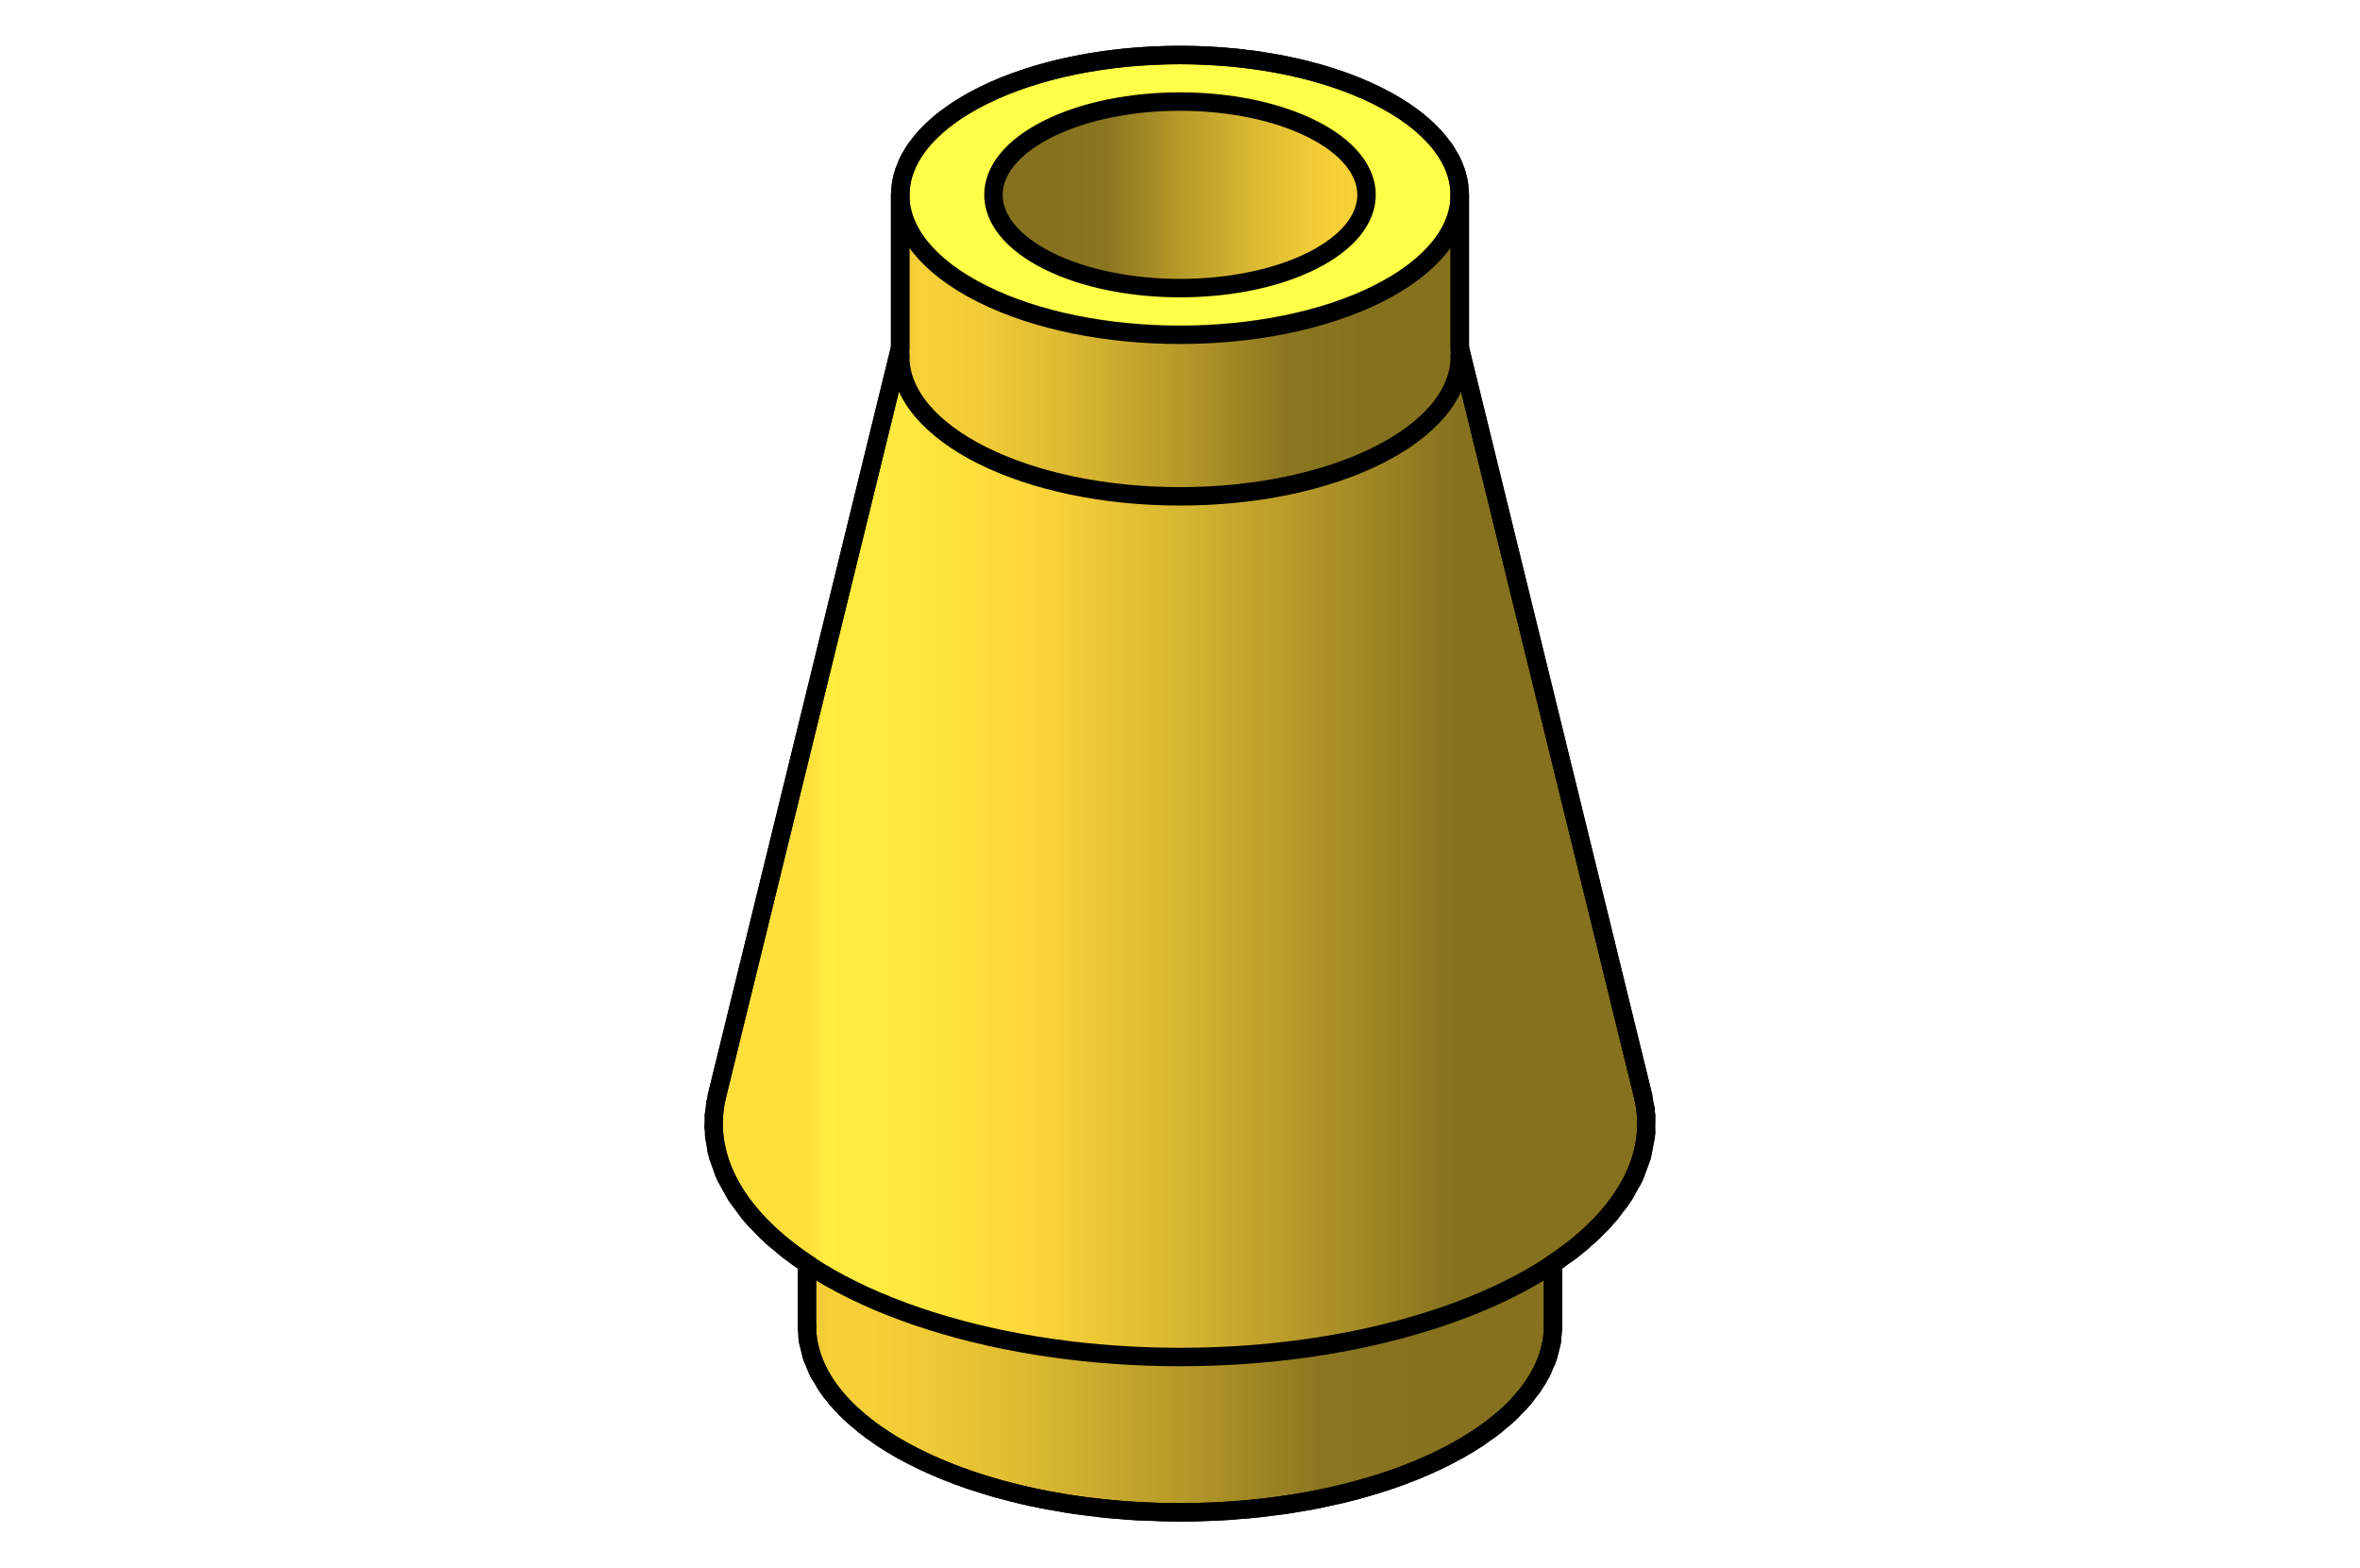
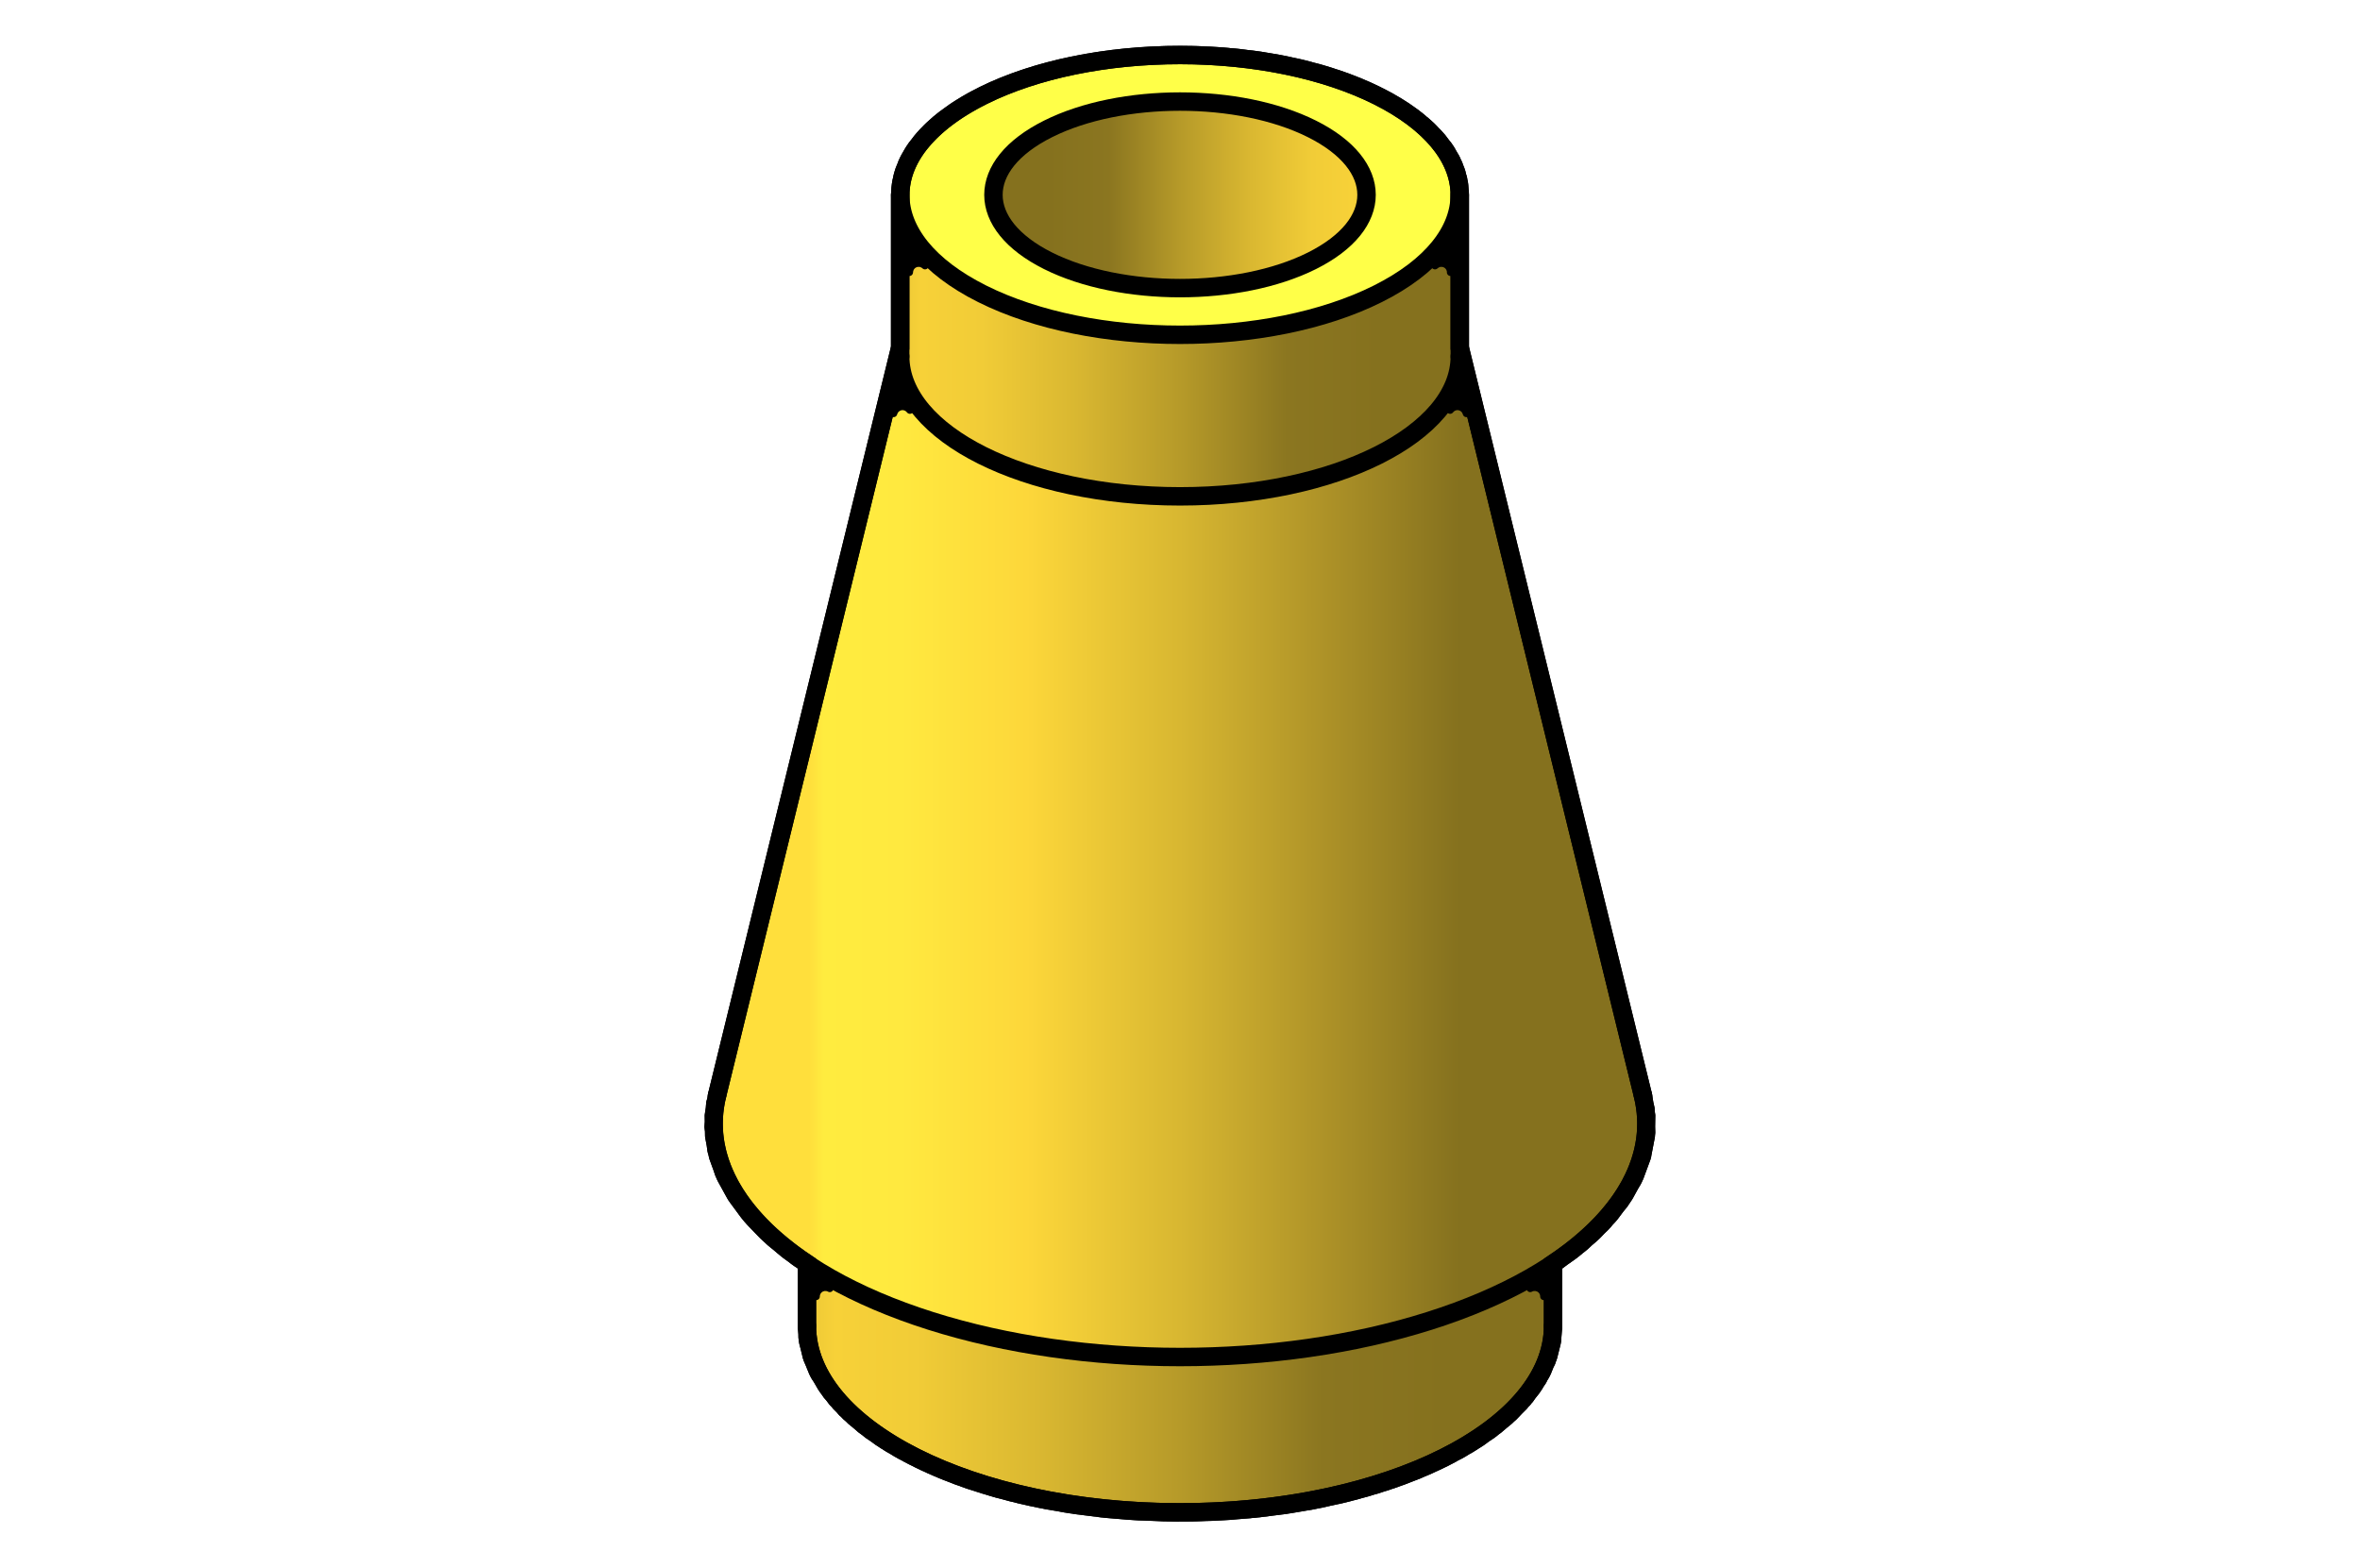
<svg xmlns="http://www.w3.org/2000/svg" viewBox="0 0 256 170" preserveAspectRatio="xMidYMid meet">
  <defs>
    <linearGradient id="g0" gradientUnits="userSpaceOnUse" x1="87.53" y1="132.86" x2="168.47" y2="132.86">
      <stop offset="0.0%" stop-color="#ecc836" />
      <stop offset="3.8%" stop-color="#f7d138" />
      <stop offset="14.6%" stop-color="#f1cc37" />
      <stop offset="30.9%" stop-color="#dab831" />
      <stop offset="50.0%" stop-color="#b69a29" />
      <stop offset="69.1%" stop-color="#8b7620" />
      <stop offset="85.4%" stop-color="#85711e" />
      <stop offset="96.2%" stop-color="#85711e" />
      <stop offset="100.0%" stop-color="#85711e" />
    </linearGradient>
    <linearGradient id="g1" gradientUnits="userSpaceOnUse" x1="107.76" y1="56.19" x2="148.24" y2="56.19">
      <stop offset="0.0%" stop-color="#85711e" />
      <stop offset="3.8%" stop-color="#85711e" />
      <stop offset="14.6%" stop-color="#85711e" />
      <stop offset="30.9%" stop-color="#8b7620" />
      <stop offset="50.0%" stop-color="#b69a29" />
      <stop offset="69.1%" stop-color="#dab831" />
      <stop offset="85.4%" stop-color="#f1cc37" />
      <stop offset="96.2%" stop-color="#f7d138" />
      <stop offset="100.0%" stop-color="#ecc836" />
    </linearGradient>
    <linearGradient id="g2" gradientUnits="userSpaceOnUse" x1="97.65" y1="29.90" x2="158.35" y2="29.90">
      <stop offset="0.0%" stop-color="#ecc836" />
      <stop offset="3.8%" stop-color="#f7d138" />
      <stop offset="14.6%" stop-color="#f1cc37" />
      <stop offset="30.9%" stop-color="#dab831" />
      <stop offset="50.0%" stop-color="#b69a29" />
      <stop offset="69.1%" stop-color="#8b7620" />
      <stop offset="85.4%" stop-color="#85711e" />
      <stop offset="96.2%" stop-color="#85711e" />
      <stop offset="100.0%" stop-color="#85711e" />
    </linearGradient>
    <linearGradient id="g3" gradientUnits="userSpaceOnUse" x1="168.17" y1="77.83" x2="87.83" y2="77.83">
      <stop offset="0.0%" stop-color="#85711e" />
      <stop offset="1.9%" stop-color="#85711e" />
      <stop offset="12.3%" stop-color="#85711e" />
      <stop offset="29.3%" stop-color="#ab9027" />
      <stop offset="50.0%" stop-color="#d8b731" />
      <stop offset="70.7%" stop-color="#fdd73a" />
      <stop offset="87.7%" stop-color="#ffe93f" />
      <stop offset="98.1%" stop-color="#ffec3f" />
      <stop offset="100.0%" stop-color="#ffdf3c" />
    </linearGradient>
  </defs>
  <g stroke-linejoin="round">
    <path d="M 168.47 143.82 L 168.47 137.07 A 50.59 25.30 -180.00 0 1 100.95 143.28 A 50.59 25.30 -180.00 0 1 87.53 137.06 L 87.53 143.82 A 40.47 20.24 180.00 0 0 126.37 164.04 A 40.47 20.24 180.00 0 0 168.34 145.44 A 40.47 20.24 180.00 0 0 168.47 143.82 Z" fill="url(#g0)" fill-rule="evenodd" stroke="url(#g0)" stroke-width="0.8" />
    <path d="M 147.74 23.33 L 148.24 23.33 L 148.24 21.14 A 20.24 10.12 180.00 0 0 128.81 11.03 A 20.24 10.12 180.00 0 0 107.83 20.32 A 20.24 10.12 180.00 0 0 107.76 21.14 L 107.76 23.33 L 108.27 23.33 A 20.24 10.12 180.00 0 0 109.86 25.63 L 109.86 25.73 L 109.98 25.73 A 20.24 10.12 180.00 0 0 111.06 26.66 L 111.06 27.53 L 111.36 27.53 L 111.45 27.52 L 111.54 27.51 L 111.62 27.49 L 111.71 27.46 L 111.79 27.42 L 111.86 27.38 L 111.94 27.32 L 111.96 27.30 A 20.24 10.12 180.00 0 0 139.31 29.52 A 20.24 10.12 180.00 0 0 147.74 23.33 Z" fill="url(#g1)" fill-rule="evenodd" stroke="url(#g1)" stroke-width="0.8" />
    <path d="M 98.99 43.09 L 99.04 43.07 L 99.12 43.04 L 99.21 43.01 L 99.22 43.01 L 99.21 43.03 L 99.18 43.11 L 99.16 43.20 L 99.15 43.28 L 99.14 43.36 A 30.35 15.18 180.00 0 0 101.90 46.39 L 101.90 46.39 A 30.35 15.18 180.00 0 0 142.49 51.99 A 30.35 15.18 180.00 0 0 158.13 36.82 L 158.35 37.74 L 158.35 21.14 A 30.35 15.18 180.00 0 1 128.21 36.30 A 30.35 15.18 180.00 0 1 97.70 21.77 A 30.35 15.18 180.00 0 1 97.64 21.14 L 97.64 37.74 L 97.87 36.82 A 30.35 15.18 180.00 0 0 98.99 43.09 Z" fill="url(#g2)" fill-rule="evenodd" stroke="url(#g2)" stroke-width="0.8" />
    <path d="M 101.18 45.77 L 101.16 45.79 L 101.08 45.84 L 101.01 45.89 L 100.93 45.93 L 100.84 45.96 L 100.76 45.98 L 100.69 45.99 L 100.61 45.92 L 100.60 45.91 L 100.36 45.67 L 100.35 45.66 L 100.13 45.42 L 100.12 45.41 L 99.90 45.18 L 99.89 45.16 L 99.68 44.92 L 99.67 44.91 L 99.47 44.67 L 99.46 44.66 L 99.27 44.41 L 99.26 44.40 L 99.08 44.16 L 99.07 44.14 L 98.89 43.90 L 98.88 43.88 L 98.72 43.63 L 98.71 43.62 L 98.60 43.45 L 98.64 43.40 L 98.69 43.33 L 98.75 43.26 L 98.81 43.20 L 98.88 43.15 L 98.96 43.10 A 30.35 15.18 180.00 0 1 97.87 36.82 L 77.78 118.83 A 50.59 25.30 -180.00 0 0 121.43 146.99 A 50.59 25.30 -180.00 0 0 178.11 125.40 A 50.59 25.30 -180.00 0 0 178.22 118.83 L 158.13 36.82 A 30.35 15.18 180.00 0 1 131.94 53.71 A 30.35 15.18 180.00 0 1 101.18 45.77 Z" fill="url(#g3)" fill-rule="evenodd" stroke="url(#g3)" stroke-width="0.8" />
    <path d="M 156.12 26.86 A 30.35 15.18 180.00 0 0 141.51 7.55 A 30.35 15.18 180.00 0 0 101.90 13.39 A 30.35 15.18 180.00 0 0 110.59 33.57 A 30.35 15.18 180.00 0 0 151.49 30.75 A 30.35 15.18 180.00 0 0 156.12 26.86 Z M 111.96 27.30 L 111.94 27.32 L 111.86 27.38 L 111.79 27.42 L 111.71 27.46 L 111.62 27.49 L 111.54 27.51 L 111.45 27.52 L 111.36 27.53 L 111.06 27.53 L 111.06 26.66 A 20.24 10.12 180.00 0 1 109.98 25.73 L 109.86 25.73 L 109.86 25.63 A 20.24 10.12 180.00 0 1 108.27 23.33 L 107.76 23.33 L 107.76 21.14 A 20.24 10.12 180.00 0 1 127.41 11.03 A 20.24 10.12 180.00 0 1 148.21 20.81 A 20.24 10.12 180.00 0 1 148.24 21.14 L 148.24 23.33 L 147.74 23.33 A 20.24 10.12 180.00 0 1 123.74 31.03 A 20.24 10.12 180.00 0 1 111.96 27.30 Z" fill="#ffff48" fill-rule="evenodd" stroke="#ffff48" stroke-width="0.8" />
+     <path d="M 99.08 28.72 L 99.17 28.67 L 99.25 28.62 L 99.34 28.59 L 99.44 28.57 L 99.53 28.55 L 99.63 28.55 L 99.73 28.55 L 99.83 28.56 L 99.92 28.58 L 100.01 28.61 L 100.10 28.66 L 100.19 28.70 L 100.27 28.76 L 100.34 28.82 L 100.26 28.75 L 100.25 28.73 L 100.01 28.50 L 99.99 28.48 L 99.77 28.24 L 99.75 28.23 L 99.53 27.98 L 99.52 27.97 L 99.30 27.73 L 99.29 27.71 L 99.09 27.46 L 99.07 27.44 L 98.88 27.20 L 98.86 27.18 L 98.67 26.93 L 98.66 26.91 L 98.64 26.89 L 98.64 29.54 L 98.65 29.45 L 98.66 29.35 L 98.69 29.26 L 98.72 29.17 L 98.76 29.08 L 98.81 28.99 L 98.87 28.92 L 98.93 28.84 L 99.00 28.78 L 99.08 28.72 Z" fill="#000000" fill-rule="evenodd" stroke="#000000" stroke-width="0.8" />
+     <path d="M 97.56 44.15 L 97.66 44.12 L 97.75 44.10 L 97.85 44.09 L 97.95 44.09 L 98.05 44.10 L 98.14 44.12 L 98.24 44.15 L 98.33 44.19 L 98.41 44.23 L 98.50 44.29 L 98.57 44.35 L 98.64 44.42 L 98.70 44.49 L 98.67 44.45 L 98.66 44.43 L 98.48 44.18 L 98.47 44.16 L 98.30 43.91 L 98.28 43.89 L 98.13 43.63 L 98.11 43.61 L 97.96 43.36 L 97.95 43.33 L 97.81 43.08 L 97.79 43.05 L 97.66 42.80 L 97.64 42.77 L 97.52 42.51 L 97.51 42.49 L 96.93 44.85 L 96.96 44.76 L 97.00 44.67 L 97.04 44.58 L 97.10 44.50 L 97.16 44.42 L 97.23 44.35 L 97.30 44.29 L 97.39 44.24 L 97.47 44.19 L 97.56 44.15 Z" fill="#000000" fill-rule="evenodd" stroke="#000000" stroke-width="0.8" />
+     <path d="M 88.98 139.80 L 89.06 139.75 L 89.16 139.71 L 89.25 139.68 L 89.34 139.65 L 89.44 139.64 L 89.54 139.64 L 89.64 139.64 L 89.74 139.66 L 89.83 139.68 L 89.93 139.72 L 90.01 139.76 L 89.48 139.46 L 89.47 139.46 L 88.89 139.12 L 88.87 139.11 L 88.53 138.90 L 88.53 140.63 L 88.53 140.54 L 88.55 140.44 L 88.57 140.34 L 88.61 140.25 L 88.65 140.16 L 88.70 140.07 L 88.76 140.00 L 88.83 139.92 L 88.90 139.86 L 88.98 139.80 Z" fill="#000000" fill-rule="evenodd" stroke="#000000" stroke-width="0.8" />
+     <path d="M 156.47 28.55 L 156.56 28.57 L 156.66 28.59 L 156.75 28.62 L 156.83 28.67 L 156.92 28.72 L 157.00 28.78 L 157.07 28.84 L 157.13 28.92 L 157.19 28.99 L 157.24 29.08 L 157.28 29.17 L 157.31 29.26 L 157.34 29.35 L 157.35 29.45 L 157.35 29.54 L 157.35 26.89 L 157.34 26.91 L 157.32 26.93 L 157.14 27.18 L 157.12 27.20 L 156.93 27.44 L 156.91 27.46 L 156.71 27.71 L 156.70 27.73 L 156.49 27.97 L 156.47 27.98 L 156.25 28.23 L 156.23 28.24 L 156.01 28.48 L 155.99 28.50 L 155.75 28.73 L 155.74 28.75 L 155.66 28.82 L 155.74 28.76 L 155.81 28.70 L 155.90 28.66 L 155.99 28.61 L 156.08 28.58 L 156.17 28.56 L 156.27 28.55 L 156.37 28.55 L 156.47 28.55 Z" fill="#000000" fill-rule="evenodd" stroke="#000000" stroke-width="0.8" />
+     <path d="M 158.05 44.09 L 158.15 44.09 L 158.25 44.10 L 158.34 44.12 L 158.44 44.15 L 158.53 44.19 L 158.62 44.24 L 158.70 44.29 L 158.77 44.35 L 158.84 44.42 L 158.90 44.50 L 158.96 44.58 L 159.00 44.67 L 159.04 44.76 L 159.07 44.85 L 158.49 42.49 L 158.48 42.51 L 158.35 42.77 L 158.34 42.80 L 158.21 43.05 L 158.19 43.08 L 158.05 43.33 L 158.04 43.36 L 157.89 43.61 L 157.87 43.63 L 157.72 43.89 L 157.70 43.91 L 157.53 44.16 L 157.52 44.18 L 157.34 44.43 L 157.32 44.45 L 157.30 44.49 L 157.36 44.42 L 157.43 44.35 L 157.50 44.29 L 157.59 44.23 L 157.67 44.19 L 157.76 44.15 L 157.86 44.12 L 157.95 44.10 L 158.05 44.09 Z" fill="#000000" fill-rule="evenodd" stroke="#000000" stroke-width="0.8" />
+     <path d="M 166.84 139.71 L 166.94 139.75 L 167.02 139.80 L 167.10 139.86 L 167.18 139.92 L 167.24 140.00 L 167.30 140.07 L 167.35 140.16 L 167.40 140.25 L 167.43 140.34 L 167.45 140.44 L 167.47 140.54 L 167.47 140.63 L 167.47 138.90 L 167.13 139.11 L 167.11 139.12 L 166.53 139.46 L 166.52 139.46 L 165.99 139.76 L 166.07 139.72 L 166.17 139.68 L 166.26 139.66 L 166.36 139.64 L 166.46 139.64 L 166.56 139.64 L 166.66 139.65 L 166.75 139.68 L 166.84 139.71 Z" fill="#000000" fill-rule="evenodd" stroke="#000000" stroke-width="0.8" />
  </g>
  <defs>
    <clipPath id="sclip">
      <path d="M 76.47 122.73 L 76.48 123.32 L 76.66 124.28 L 76.75 124.96 L 76.85 125.29 L 76.93 125.67 L 77.40 126.96 L 77.40 126.96 L 77.62 127.62 L 77.71 127.79 L 77.78 127.98 L 78.92 130.05 L 78.99 130.18 L 79.04 130.25 L 80.61 132.38 L 80.76 132.54 L 80.87 132.68 L 81.46 133.28 L 82.57 134.44 L 82.94 134.76 L 83.21 135.03 L 83.90 135.58 L 84.86 136.40 L 85.50 136.85 L 85.97 137.23 L 86.53 137.59 L 86.53 143.86 L 86.60 144.72 L 86.61 145.20 L 86.65 145.38 L 86.67 145.61 L 86.68 145.65 L 86.68 145.69 L 86.83 146.26 L 87.09 147.33 L 87.12 147.43 L 87.14 147.47 L 87.16 147.56 L 87.43 148.19 L 87.80 149.10 L 87.88 149.24 L 87.94 149.38 L 87.99 149.45 L 88.02 149.52 L 88.31 149.97 L 88.78 150.78 L 88.91 150.96 L 89.02 151.13 L 89.20 151.36 L 89.34 151.58 L 89.64 151.92 L 90.00 152.40 L 90.21 152.61 L 90.38 152.82 L 90.77 153.21 L 91.04 153.53 L 91.25 153.71 L 91.47 153.94 L 91.76 154.19 L 92.00 154.43 L 92.56 154.89 L 92.89 155.17 L 93.11 155.37 L 93.14 155.39 L 93.17 155.41 L 93.54 155.68 L 93.87 155.95 L 94.46 156.35 L 95.09 156.81 L 95.33 156.95 L 95.50 157.08 L 95.74 157.21 L 95.98 157.38 L 96.58 157.72 L 97.21 158.11 L 97.83 158.43 L 97.83 158.43 L 97.84 158.43 L 98.21 158.65 L 98.26 158.68 L 98.31 158.70 L 98.91 158.99 L 99.53 159.31 L 100.24 159.63 L 100.86 159.92 L 101.06 160.00 L 101.20 160.07 L 101.56 160.21 L 102.03 160.42 L 102.85 160.73 L 103.58 161.02 L 104.09 161.19 L 104.45 161.34 L 104.55 161.37 L 104.68 161.42 L 105.64 161.72 L 106.49 162.00 L 106.98 162.14 L 107.49 162.30 L 107.73 162.37 L 107.93 162.43 L 108.65 162.61 L 109.53 162.85 L 109.97 162.95 L 110.42 163.07 L 111.09 163.22 L 111.60 163.34 L 112.11 163.44 L 112.71 163.57 L 113.09 163.64 L 113.46 163.72 L 114.68 163.92 L 115.43 164.06 L 115.69 164.10 L 116.00 164.15 L 116.30 164.19 L 116.59 164.24 L 118.19 164.44 L 119.37 164.59 L 119.41 164.60 L 119.57 164.61 L 119.58 164.61 L 119.80 164.64 L 121.73 164.80 L 122.80 164.89 L 122.91 164.89 L 123.06 164.90 L 123.26 164.91 L 123.41 164.92 L 124.10 164.94 L 125.59 165.00 L 126.26 165.03 L 126.30 165.03 L 126.35 165.04 L 127.00 165.04 L 127.49 165.05 L 128.30 165.04 L 129.65 165.04 L 129.70 165.03 L 129.74 165.03 L 130.33 165.01 L 130.84 164.99 L 131.57 164.97 L 132.12 164.94 L 132.94 164.90 L 133.09 164.89 L 133.21 164.89 L 134.22 164.80 L 134.84 164.75 L 135.62 164.69 L 135.87 164.66 L 136.20 164.64 L 136.41 164.61 L 136.63 164.59 L 137.81 164.44 L 139.40 164.24 L 139.50 164.23 L 139.59 164.22 L 139.78 164.18 L 140.00 164.15 L 141.13 163.96 L 142.54 163.72 L 142.92 163.64 L 143.29 163.57 L 143.37 163.56 L 143.45 163.54 L 144.10 163.39 L 144.31 163.34 L 145.58 163.07 L 146.03 162.96 L 146.47 162.85 L 146.84 162.75 L 147.17 162.67 L 147.72 162.51 L 148.51 162.30 L 149.01 162.14 L 149.51 162.00 L 150.17 161.78 L 150.70 161.63 L 150.97 161.52 L 151.32 161.42 L 151.87 161.21 L 152.41 161.02 L 153.15 160.73 L 153.98 160.41 L 153.99 160.41 L 154.00 160.41 L 154.17 160.33 L 154.58 160.15 L 155.14 159.92 L 155.76 159.63 L 156.47 159.31 L 156.79 159.15 L 157.07 159.02 L 157.34 158.87 L 157.68 158.71 L 158.19 158.41 L 158.79 158.11 L 159.40 157.73 L 159.85 157.48 L 159.92 157.43 L 160.02 157.38 L 160.42 157.11 L 160.91 156.81 L 161.53 156.35 L 162.13 155.95 L 162.23 155.87 L 162.32 155.81 L 162.54 155.62 L 162.83 155.41 L 163.44 154.89 L 164.00 154.43 L 164.24 154.20 L 164.47 154.00 L 164.50 153.97 L 164.53 153.94 L 165.11 153.33 L 165.62 152.82 L 165.79 152.61 L 166.00 152.40 L 166.13 152.22 L 166.27 152.07 L 166.55 151.67 L 166.98 151.13 L 167.09 150.96 L 167.22 150.78 L 167.47 150.36 L 167.69 150.05 L 167.84 149.74 L 168.06 149.38 L 168.12 149.24 L 168.20 149.10 L 168.49 148.37 L 168.71 147.93 L 168.75 147.76 L 168.84 147.56 L 168.87 147.47 L 168.90 147.37 L 169.18 146.25 L 169.23 146.04 L 169.31 145.74 L 169.31 145.72 L 169.31 145.72 L 169.32 145.66 L 169.33 145.60 L 169.47 143.86 L 169.47 137.60 L 169.99 137.21 L 171.14 136.40 L 171.67 135.95 L 172.14 135.59 L 172.66 135.10 L 173.43 134.44 L 174.07 133.77 L 174.59 133.28 L 174.91 132.88 L 175.38 132.38 L 176.07 131.45 L 176.57 130.84 L 176.75 130.55 L 176.99 130.22 L 177.70 128.93 L 178.09 128.28 L 178.14 128.13 L 178.22 127.98 L 179.07 125.68 L 179.07 125.65 L 179.09 125.62 L 179.13 125.35 L 179.52 123.32 L 179.53 123.12 L 179.56 122.93 L 179.54 122.21 L 179.56 120.95 L 179.50 120.56 L 179.49 120.21 L 179.34 119.54 L 179.20 118.64 L 159.35 37.62 L 159.35 21.10 L 159.35 21.03 L 159.36 20.93 L 159.31 20.56 L 159.29 20.30 L 159.26 19.84 L 159.25 19.80 L 159.25 19.76 L 159.17 19.46 L 159.15 19.22 L 159.03 18.88 L 158.92 18.39 L 158.71 17.89 L 158.60 17.55 L 158.48 17.34 L 158.37 17.07 L 158.34 17.02 L 158.33 16.97 L 158.08 16.56 L 157.90 16.25 L 157.74 15.94 L 157.68 15.87 L 157.63 15.78 L 157.56 15.68 L 157.51 15.60 L 157.17 15.18 L 156.69 14.54 L 156.63 14.48 L 156.58 14.41 L 156.52 14.35 L 156.47 14.29 L 156.08 13.90 L 155.57 13.36 L 155.38 13.20 L 155.23 13.04 L 155.18 13.01 L 155.14 12.97 L 154.81 12.70 L 154.79 12.69 L 154.79 12.69 L 154.28 12.24 L 154.02 12.05 L 153.79 11.87 L 153.60 11.74 L 153.45 11.62 L 153.17 11.44 L 152.82 11.19 L 152.47 10.97 L 152.18 10.77 L 151.79 10.55 L 151.51 10.37 L 151.38 10.30 L 151.21 10.20 L 150.77 9.97 L 150.38 9.75 L 149.93 9.54 L 149.46 9.29 L 149.41 9.27 L 149.35 9.24 L 148.99 9.08 L 148.92 9.05 L 148.44 8.82 L 148.03 8.66 L 147.58 8.46 L 147.23 8.33 L 146.99 8.22 L 146.69 8.12 L 146.35 7.98 L 145.97 7.85 L 145.57 7.70 L 144.89 7.49 L 144.45 7.33 L 144.30 7.29 L 144.12 7.23 L 143.79 7.14 L 143.46 7.03 L 142.55 6.80 L 141.78 6.58 L 141.78 6.58 L 141.76 6.58 L 141.55 6.53 L 141.53 6.53 L 141.24 6.45 L 140.15 6.22 L 139.36 6.04 L 139.15 6.01 L 138.99 5.97 L 138.98 5.97 L 138.93 5.96 L 138.64 5.91 L 137.73 5.76 L 136.84 5.61 L 136.70 5.59 L 136.59 5.57 L 136.27 5.53 L 135.99 5.49 L 135.33 5.42 L 135.04 5.38 L 134.26 5.28 L 134.21 5.28 L 134.17 5.27 L 133.47 5.22 L 132.98 5.16 L 132.46 5.13 L 131.72 5.07 L 131.69 5.07 L 131.64 5.07 L 130.79 5.04 L 130.56 5.03 L 129.92 4.99 L 129.62 4.99 L 129.24 4.97 L 129.13 4.97 L 129.00 4.97 L 128.04 4.97 L 127.19 4.97 L 126.85 4.97 L 126.80 4.97 L 126.76 4.97 L 126.56 4.98 L 126.34 4.98 L 125.46 5.03 L 124.28 5.07 L 124.00 5.10 L 123.78 5.11 L 123.73 5.11 L 123.70 5.11 L 122.91 5.18 L 121.83 5.27 L 121.44 5.32 L 121.09 5.35 L 120.91 5.38 L 120.75 5.39 L 120.21 5.47 L 119.41 5.57 L 118.97 5.64 L 118.52 5.71 L 118.14 5.78 L 117.80 5.83 L 117.47 5.90 L 117.05 5.96 L 116.53 6.08 L 116.03 6.17 L 115.45 6.30 L 114.94 6.41 L 114.85 6.43 L 114.76 6.45 L 114.16 6.61 L 113.62 6.74 L 113.12 6.88 L 112.55 7.03 L 112.38 7.09 L 112.21 7.13 L 111.80 7.27 L 111.31 7.41 L 110.90 7.55 L 110.43 7.70 L 109.98 7.87 L 109.63 7.99 L 109.41 8.08 L 109.12 8.18 L 108.79 8.32 L 108.42 8.46 L 107.69 8.78 L 107.22 8.97 L 107.15 9.01 L 107.06 9.05 L 106.81 9.17 L 106.54 9.29 L 105.79 9.68 L 105.15 10.00 L 105.07 10.05 L 105.01 10.08 L 104.92 10.14 L 104.79 10.20 L 103.97 10.70 L 103.41 11.04 L 103.30 11.11 L 103.18 11.19 L 103.09 11.25 L 103.02 11.30 L 102.70 11.54 L 102.31 11.82 L 101.83 12.16 L 101.78 12.20 L 101.73 12.24 L 101.47 12.46 L 101.26 12.62 L 100.95 12.91 L 100.58 13.23 L 100.47 13.33 L 100.42 13.37 L 100.04 13.77 L 99.75 14.04 L 99.58 14.26 L 99.31 14.54 L 99.29 14.57 L 99.25 14.61 L 98.99 14.97 L 98.78 15.24 L 98.53 15.55 L 98.47 15.65 L 98.37 15.78 L 98.32 15.87 L 98.27 15.94 L 98.03 16.36 L 97.62 17.07 L 97.61 17.10 L 97.59 17.14 L 97.55 17.23 L 97.51 17.32 L 97.34 17.78 L 97.08 18.40 L 97.04 18.58 L 96.98 18.75 L 96.97 18.76 L 96.96 18.80 L 96.91 19.07 L 96.89 19.21 L 96.75 19.76 L 96.73 19.99 L 96.69 20.22 L 96.69 20.36 L 96.67 20.50 L 96.67 20.77 L 96.64 21.10 L 96.64 37.62 L 76.80 118.64 L 76.73 119.10 L 76.61 119.53 L 76.56 120.15 L 76.44 120.95 L 76.45 121.68 L 76.41 122.25 Z" clip-rule="evenodd" />
    </clipPath>
  </defs>
  <g stroke="black" fill="none" stroke-linecap="round" clip-path="url(#sclip)">
    <path d="M 87.53 137.06 L 87.53 143.82 A 40.47 20.24 180.00 0 0 127.50 164.05 A 40.47 20.24 180.00 0 0 168.34 145.44 A 40.47 20.24 180.00 0 0 168.47 143.82 L 168.47 137.07 A 50.59 25.30 -180.00 0 0 178.22 118.83 L 158.35 37.74 L 158.35 21.14 A 30.35 15.18 180.00 0 0 128.05 5.97 A 30.35 15.18 180.00 0 0 97.67 20.80 A 30.35 15.18 180.00 0 0 97.64 21.14 L 97.64 37.74 L 77.78 118.83 A 50.59 25.30 -180.00 0 0 87.53 137.06 Z" stroke-width="2.00" stroke-linejoin="miter" stroke-miterlimit="5" />
    <line x1="168.47" y1="137.20" x2="168.47" y2="143.82" stroke-width="2.00" />
    <line x1="87.53" y1="137.20" x2="87.53" y2="143.82" stroke-width="2.00" />
    <line x1="158.35" y1="21.14" x2="158.35" y2="38.66" stroke-width="2.00" />
    <line x1="97.65" y1="21.14" x2="97.65" y2="38.66" stroke-width="2.00" />
    <line x1="158.39" y1="37.88" x2="178.22" y2="118.83" stroke-width="2.00" />
    <line x1="77.78" y1="118.83" x2="97.61" y2="37.88" stroke-width="2.00" />
    <path d="M 168.47 143.82 A 40.47 20.24 180.00 0 1 128.00 164.05 A 40.47 20.24 180.00 0 1 87.53 143.82" stroke-width="2.00" />
    <path d="M 178.22 118.83 A 50.59 25.30 -180.00 0 1 155.05 143.28 A 50.59 25.30 -180.00 0 1 100.95 143.28 A 50.59 25.30 -180.00 0 1 77.78 118.83" stroke-width="2.00" />
    <path d="M 158.35 38.66 A 30.35 15.18 180.00 0 1 128.00 53.84 A 30.35 15.18 180.00 0 1 97.65 38.66" stroke-width="2.00" />
    <path d="M 142.31 28.29 A 20.24 10.12 180.00 0 0 142.31 13.98 A 20.24 10.12 180.00 0 0 113.69 13.98 A 20.24 10.12 180.00 0 0 113.69 28.29 A 20.24 10.12 180.00 0 0 142.31 28.29" stroke-width="2.00" />
    <path d="M 149.46 31.87 A 30.35 15.18 180.00 0 0 149.46 10.41 A 30.35 15.18 180.00 0 0 106.54 10.41 A 30.35 15.18 180.00 0 0 106.54 31.87 A 30.35 15.18 180.00 0 0 149.46 31.87" stroke-width="2.00" />
  </g>
</svg>
